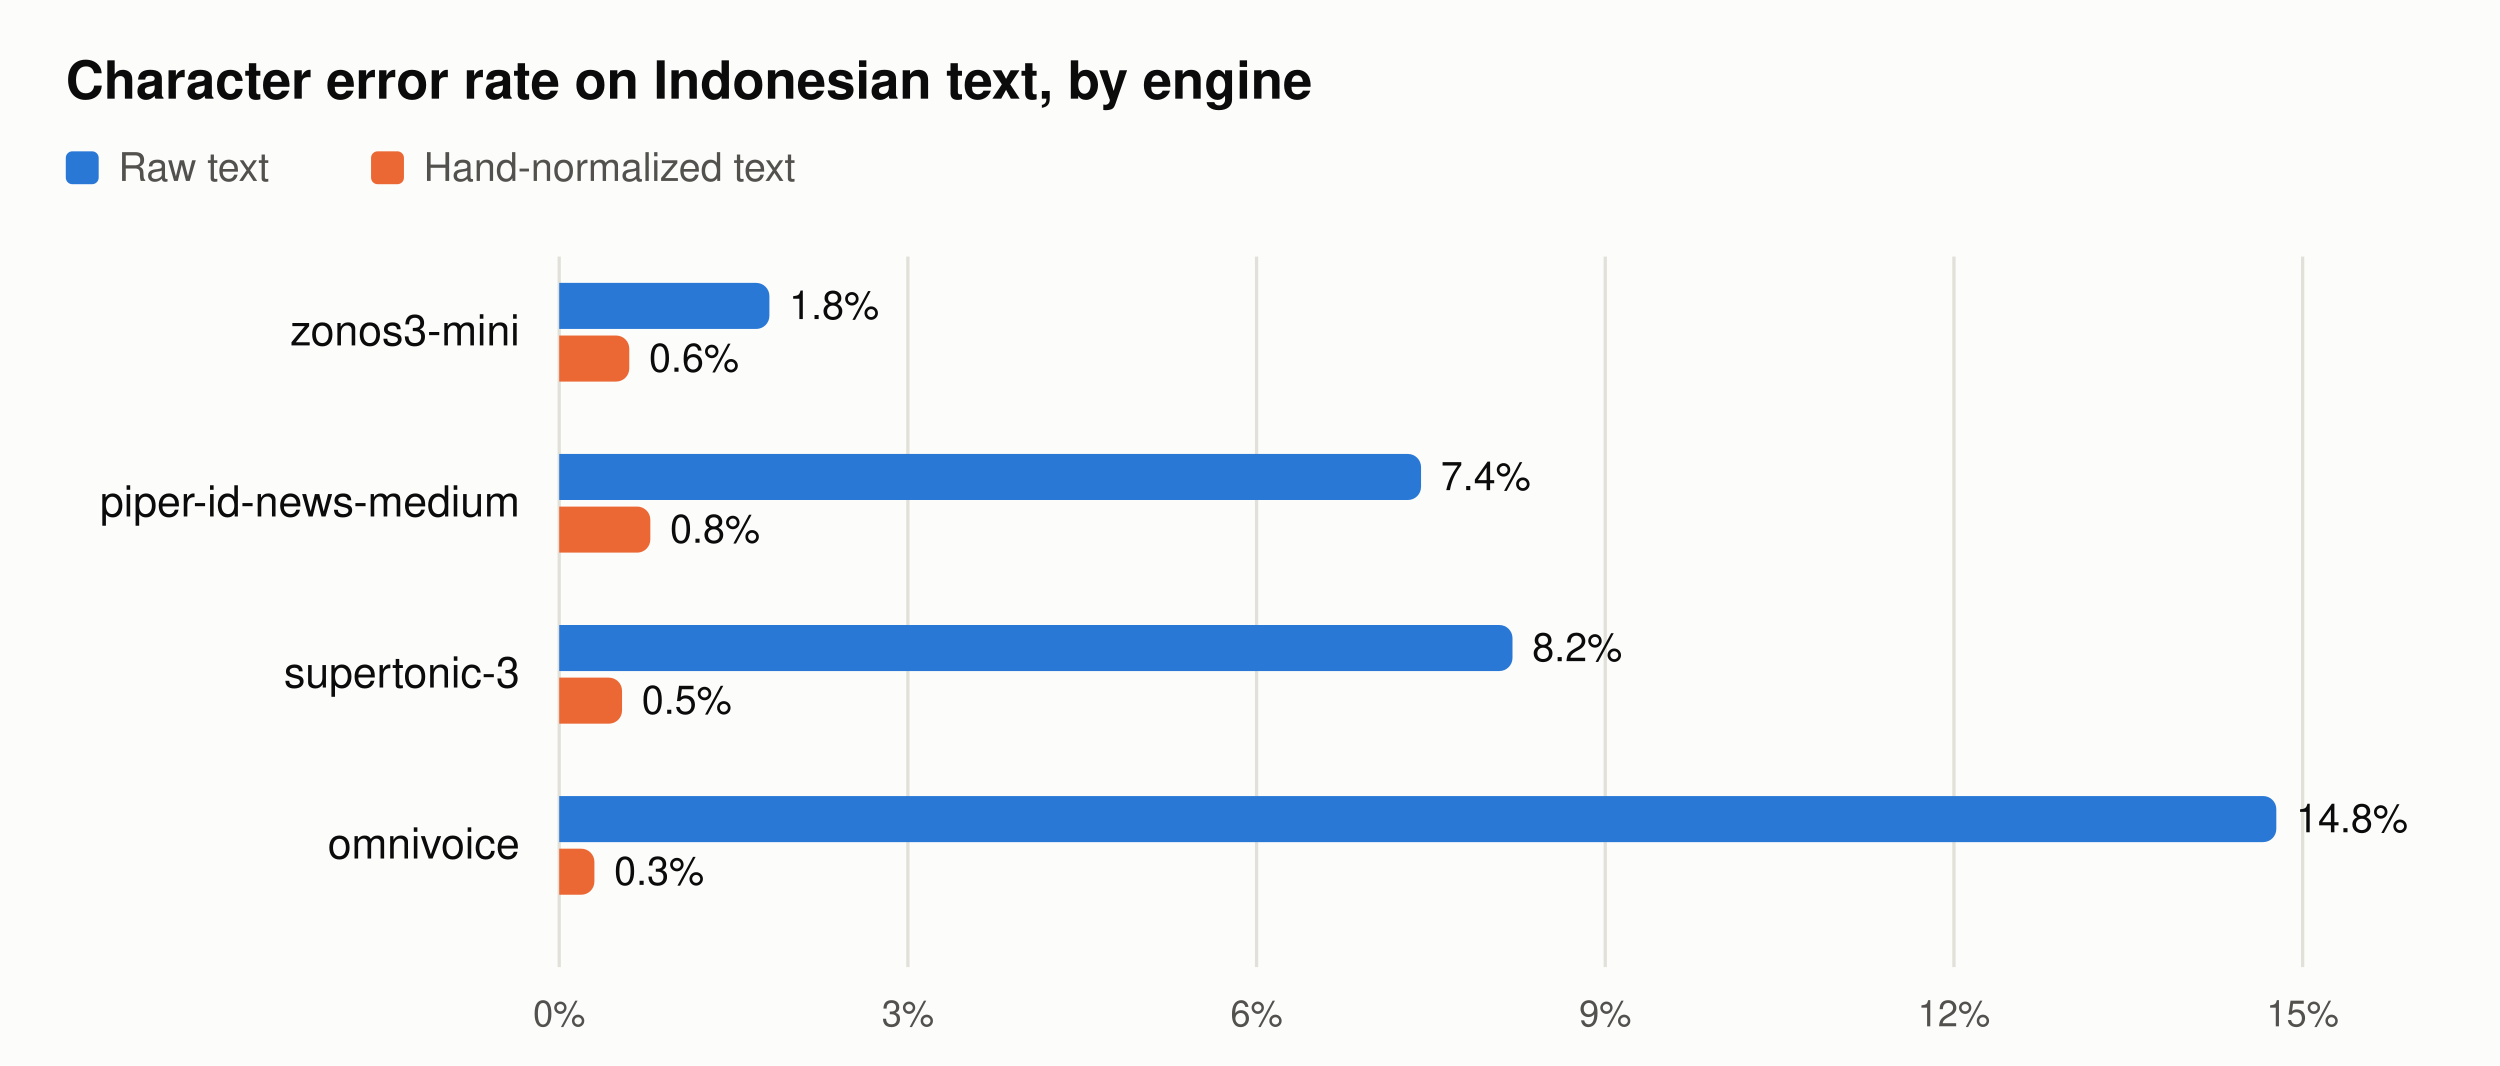
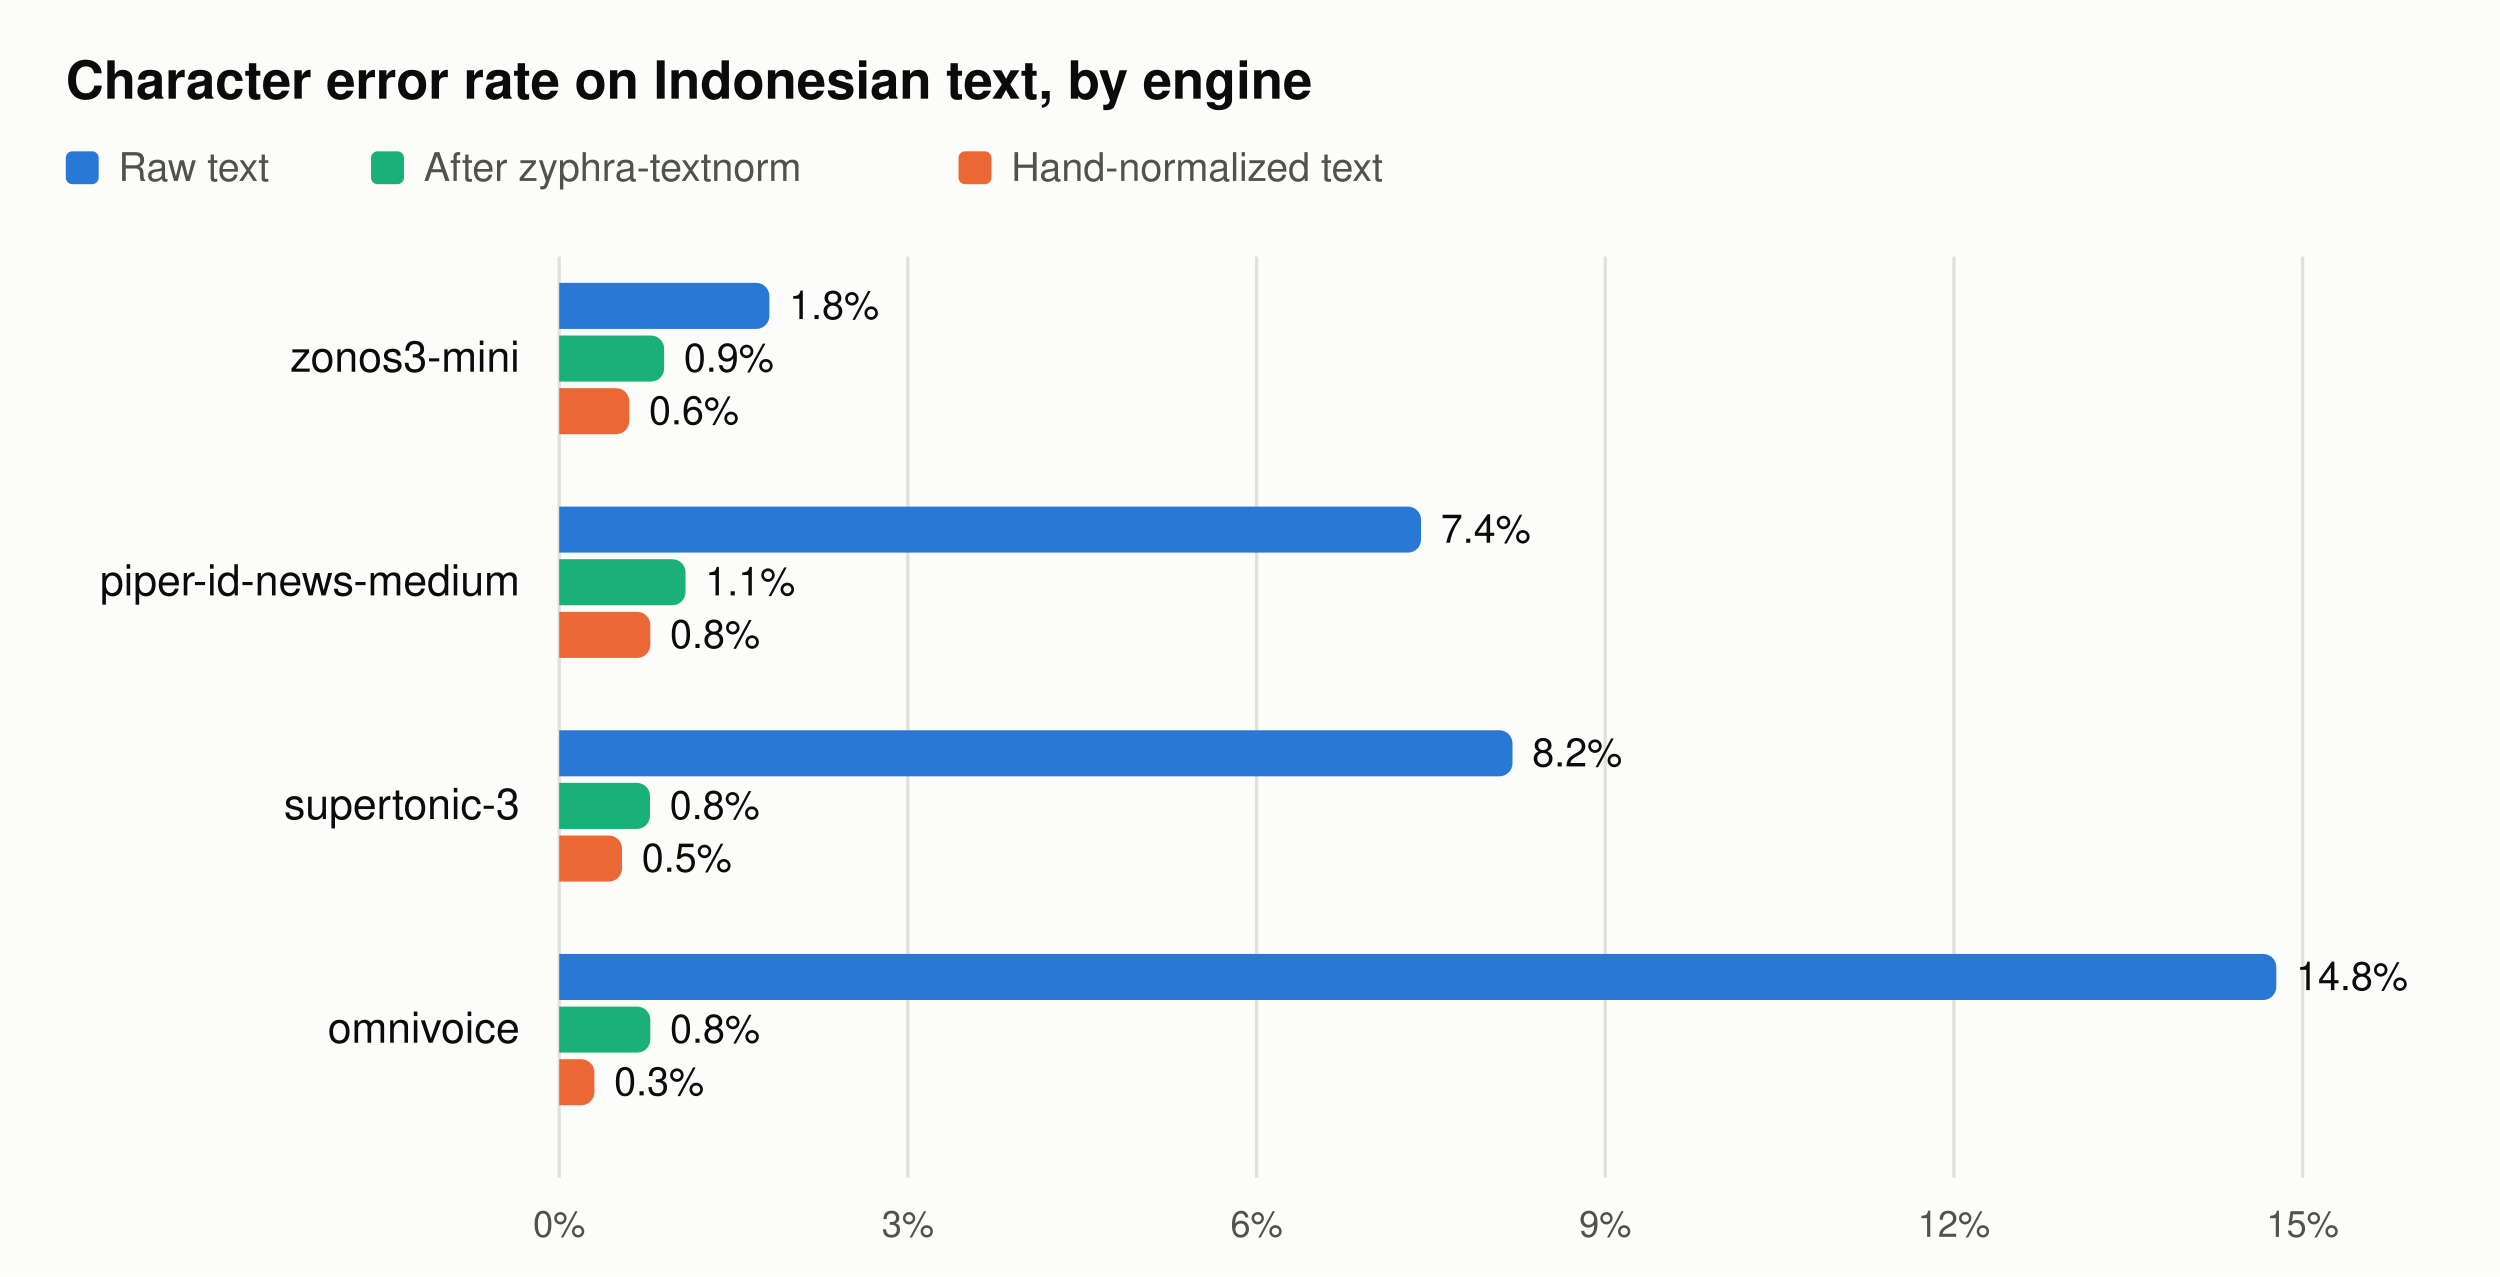
- <svg xmlns="http://www.w3.org/2000/svg" viewBox="0 0 760 324" width="760" height="324" role="img" aria-label="Character error rate per engine on raw and hand-normalized Indonesian text">
-   <rect width="760" height="324" fill="#fcfcfb" />
+ <svg xmlns="http://www.w3.org/2000/svg" viewBox="0 0 760 388" width="760" height="388" role="img" aria-label="Character error rate per engine on raw, zyphra-textnorm and hand-normalized Indonesian text">
+   <rect width="760" height="388" fill="#fcfcfb" />
  <text x="20" y="30" font-family="-apple-system, 'Segoe UI', Helvetica, Arial, sans-serif" font-size="16" font-weight="600" fill="#0b0b0b">Character error rate on Indonesian text, by engine</text>
  <rect x="20" y="46" width="10" height="10" rx="2" fill="#2a78d6" />
  <text x="36" y="55" font-family="-apple-system, 'Segoe UI', Helvetica, Arial, sans-serif" font-size="12" fill="#52514e">Raw text</text>
-   <rect x="112.8" y="46" width="10" height="10" rx="2" fill="#eb6834" />
-   <text x="128.8" y="55" font-family="-apple-system, 'Segoe UI', Helvetica, Arial, sans-serif" font-size="12" fill="#52514e">Hand-normalized text</text>
-   <line x1="170.0" y1="78" x2="170.0" y2="294" stroke="#e1e0d9" stroke-width="1" />
-   <text x="170.0" y="312" font-family="-apple-system, 'Segoe UI', Helvetica, Arial, sans-serif" font-size="11" text-anchor="middle" fill="#52514e">0%</text>
-   <line x1="276.0" y1="78" x2="276.0" y2="294" stroke="#e1e0d9" stroke-width="1" />
-   <text x="276.0" y="312" font-family="-apple-system, 'Segoe UI', Helvetica, Arial, sans-serif" font-size="11" text-anchor="middle" fill="#52514e">3%</text>
-   <line x1="382.0" y1="78" x2="382.0" y2="294" stroke="#e1e0d9" stroke-width="1" />
-   <text x="382.0" y="312" font-family="-apple-system, 'Segoe UI', Helvetica, Arial, sans-serif" font-size="11" text-anchor="middle" fill="#52514e">6%</text>
-   <line x1="488.0" y1="78" x2="488.0" y2="294" stroke="#e1e0d9" stroke-width="1" />
-   <text x="488.0" y="312" font-family="-apple-system, 'Segoe UI', Helvetica, Arial, sans-serif" font-size="11" text-anchor="middle" fill="#52514e">9%</text>
-   <line x1="594.0" y1="78" x2="594.0" y2="294" stroke="#e1e0d9" stroke-width="1" />
-   <text x="594.0" y="312" font-family="-apple-system, 'Segoe UI', Helvetica, Arial, sans-serif" font-size="11" text-anchor="middle" fill="#52514e">12%</text>
-   <line x1="700.0" y1="78" x2="700.0" y2="294" stroke="#e1e0d9" stroke-width="1" />
-   <text x="700.0" y="312" font-family="-apple-system, 'Segoe UI', Helvetica, Arial, sans-serif" font-size="11" text-anchor="middle" fill="#52514e">15%</text>
-   <text x="158" y="105.0" font-family="-apple-system, 'Segoe UI', Helvetica, Arial, sans-serif" font-size="13" text-anchor="end" fill="#0b0b0b">zonos3-mini</text>
+   <rect x="112.8" y="46" width="10" height="10" rx="2" fill="#1baf7a" />
+   <text x="128.8" y="55" font-family="-apple-system, 'Segoe UI', Helvetica, Arial, sans-serif" font-size="12" fill="#52514e">After zyphra-textnorm</text>
+   <rect x="291.4" y="46" width="10" height="10" rx="2" fill="#eb6834" />
+   <text x="307.4" y="55" font-family="-apple-system, 'Segoe UI', Helvetica, Arial, sans-serif" font-size="12" fill="#52514e">Hand-normalized text</text>
+   <line x1="170.0" y1="78" x2="170.0" y2="358" stroke="#e1e0d9" stroke-width="1" />
+   <text x="170.0" y="376" font-family="-apple-system, 'Segoe UI', Helvetica, Arial, sans-serif" font-size="11" text-anchor="middle" fill="#52514e">0%</text>
+   <line x1="276.0" y1="78" x2="276.0" y2="358" stroke="#e1e0d9" stroke-width="1" />
+   <text x="276.0" y="376" font-family="-apple-system, 'Segoe UI', Helvetica, Arial, sans-serif" font-size="11" text-anchor="middle" fill="#52514e">3%</text>
+   <line x1="382.0" y1="78" x2="382.0" y2="358" stroke="#e1e0d9" stroke-width="1" />
+   <text x="382.0" y="376" font-family="-apple-system, 'Segoe UI', Helvetica, Arial, sans-serif" font-size="11" text-anchor="middle" fill="#52514e">6%</text>
+   <line x1="488.0" y1="78" x2="488.0" y2="358" stroke="#e1e0d9" stroke-width="1" />
+   <text x="488.0" y="376" font-family="-apple-system, 'Segoe UI', Helvetica, Arial, sans-serif" font-size="11" text-anchor="middle" fill="#52514e">9%</text>
+   <line x1="594.0" y1="78" x2="594.0" y2="358" stroke="#e1e0d9" stroke-width="1" />
+   <text x="594.0" y="376" font-family="-apple-system, 'Segoe UI', Helvetica, Arial, sans-serif" font-size="11" text-anchor="middle" fill="#52514e">12%</text>
+   <line x1="700.0" y1="78" x2="700.0" y2="358" stroke="#e1e0d9" stroke-width="1" />
+   <text x="700.0" y="376" font-family="-apple-system, 'Segoe UI', Helvetica, Arial, sans-serif" font-size="11" text-anchor="middle" fill="#52514e">15%</text>
+   <text x="158" y="113.0" font-family="-apple-system, 'Segoe UI', Helvetica, Arial, sans-serif" font-size="13" text-anchor="end" fill="#0b0b0b">zonos3-mini</text>
  <path d="M170,86 h59.9 a4.0,4.0 0 0 1 4.0,4.0 v6.0 a4.0,4.0 0 0 1 -4.0,4.0 h-59.9 z" fill="#2a78d6" />
  <text x="239.9" y="97" font-family="-apple-system, 'Segoe UI', Helvetica, Arial, sans-serif" font-size="12" fill="#0b0b0b">1.8%</text>
-   <path d="M170,102 h17.3 a4.0,4.0 0 0 1 4.0,4.0 v6.0 a4.0,4.0 0 0 1 -4.0,4.0 h-17.3 z" fill="#eb6834" />
-   <text x="197.3" y="113" font-family="-apple-system, 'Segoe UI', Helvetica, Arial, sans-serif" font-size="12" fill="#0b0b0b">0.6%</text>
-   <text x="158" y="157.0" font-family="-apple-system, 'Segoe UI', Helvetica, Arial, sans-serif" font-size="13" text-anchor="end" fill="#0b0b0b">piper-id-news-medium</text>
-   <path d="M170,138 h258.0 a4.0,4.0 0 0 1 4.0,4.0 v6.0 a4.0,4.0 0 0 1 -4.0,4.0 h-258.0 z" fill="#2a78d6" />
-   <text x="438.0" y="149" font-family="-apple-system, 'Segoe UI', Helvetica, Arial, sans-serif" font-size="12" fill="#0b0b0b">7.4%</text>
-   <path d="M170,154 h23.7 a4.0,4.0 0 0 1 4.0,4.0 v6.0 a4.0,4.0 0 0 1 -4.0,4.0 h-23.7 z" fill="#eb6834" />
-   <text x="203.7" y="165" font-family="-apple-system, 'Segoe UI', Helvetica, Arial, sans-serif" font-size="12" fill="#0b0b0b">0.8%</text>
-   <text x="158" y="209.0" font-family="-apple-system, 'Segoe UI', Helvetica, Arial, sans-serif" font-size="13" text-anchor="end" fill="#0b0b0b">supertonic-3</text>
-   <path d="M170,190 h285.8 a4.0,4.0 0 0 1 4.0,4.0 v6.0 a4.0,4.0 0 0 1 -4.0,4.0 h-285.8 z" fill="#2a78d6" />
-   <text x="465.8" y="201" font-family="-apple-system, 'Segoe UI', Helvetica, Arial, sans-serif" font-size="12" fill="#0b0b0b">8.2%</text>
-   <path d="M170,206 h15.1 a4.0,4.0 0 0 1 4.0,4.0 v6.0 a4.0,4.0 0 0 1 -4.0,4.0 h-15.1 z" fill="#eb6834" />
-   <text x="195.1" y="217" font-family="-apple-system, 'Segoe UI', Helvetica, Arial, sans-serif" font-size="12" fill="#0b0b0b">0.5%</text>
-   <text x="158" y="261.0" font-family="-apple-system, 'Segoe UI', Helvetica, Arial, sans-serif" font-size="13" text-anchor="end" fill="#0b0b0b">omnivoice</text>
-   <path d="M170,242 h518.0 a4.0,4.0 0 0 1 4.0,4.0 v6.0 a4.0,4.0 0 0 1 -4.0,4.0 h-518.0 z" fill="#2a78d6" />
-   <text x="698.0" y="253" font-family="-apple-system, 'Segoe UI', Helvetica, Arial, sans-serif" font-size="12" fill="#0b0b0b">14.8%</text>
-   <path d="M170,258 h6.7 a4.0,4.0 0 0 1 4.0,4.0 v6.0 a4.0,4.0 0 0 1 -4.0,4.0 h-6.7 z" fill="#eb6834" />
-   <text x="186.7" y="269" font-family="-apple-system, 'Segoe UI', Helvetica, Arial, sans-serif" font-size="12" fill="#0b0b0b">0.3%</text>
+   <path d="M170,102 h27.9 a4.0,4.0 0 0 1 4.0,4.0 v6.0 a4.0,4.0 0 0 1 -4.0,4.0 h-27.9 z" fill="#1baf7a" />
+   <text x="207.9" y="113" font-family="-apple-system, 'Segoe UI', Helvetica, Arial, sans-serif" font-size="12" fill="#0b0b0b">0.9%</text>
+   <path d="M170,118 h17.3 a4.0,4.0 0 0 1 4.0,4.0 v6.0 a4.0,4.0 0 0 1 -4.0,4.0 h-17.3 z" fill="#eb6834" />
+   <text x="197.3" y="129" font-family="-apple-system, 'Segoe UI', Helvetica, Arial, sans-serif" font-size="12" fill="#0b0b0b">0.6%</text>
+   <text x="158" y="181.0" font-family="-apple-system, 'Segoe UI', Helvetica, Arial, sans-serif" font-size="13" text-anchor="end" fill="#0b0b0b">piper-id-news-medium</text>
+   <path d="M170,154 h258.0 a4.0,4.0 0 0 1 4.0,4.0 v6.0 a4.0,4.0 0 0 1 -4.0,4.0 h-258.0 z" fill="#2a78d6" />
+   <text x="438.0" y="165" font-family="-apple-system, 'Segoe UI', Helvetica, Arial, sans-serif" font-size="12" fill="#0b0b0b">7.4%</text>
+   <path d="M170,170 h34.4 a4.0,4.0 0 0 1 4.0,4.0 v6.0 a4.0,4.0 0 0 1 -4.0,4.0 h-34.4 z" fill="#1baf7a" />
+   <text x="214.4" y="181" font-family="-apple-system, 'Segoe UI', Helvetica, Arial, sans-serif" font-size="12" fill="#0b0b0b">1.1%</text>
+   <path d="M170,186 h23.7 a4.0,4.0 0 0 1 4.0,4.0 v6.0 a4.0,4.0 0 0 1 -4.0,4.0 h-23.7 z" fill="#eb6834" />
+   <text x="203.7" y="197" font-family="-apple-system, 'Segoe UI', Helvetica, Arial, sans-serif" font-size="12" fill="#0b0b0b">0.8%</text>
+   <text x="158" y="249.0" font-family="-apple-system, 'Segoe UI', Helvetica, Arial, sans-serif" font-size="13" text-anchor="end" fill="#0b0b0b">supertonic-3</text>
+   <path d="M170,222 h285.8 a4.0,4.0 0 0 1 4.0,4.0 v6.0 a4.0,4.0 0 0 1 -4.0,4.0 h-285.8 z" fill="#2a78d6" />
+   <text x="465.8" y="233" font-family="-apple-system, 'Segoe UI', Helvetica, Arial, sans-serif" font-size="12" fill="#0b0b0b">8.2%</text>
+   <path d="M170,238 h23.6 a4.0,4.0 0 0 1 4.0,4.0 v6.0 a4.0,4.0 0 0 1 -4.0,4.0 h-23.6 z" fill="#1baf7a" />
+   <text x="203.6" y="249" font-family="-apple-system, 'Segoe UI', Helvetica, Arial, sans-serif" font-size="12" fill="#0b0b0b">0.8%</text>
+   <path d="M170,254 h15.1 a4.0,4.0 0 0 1 4.0,4.0 v6.0 a4.0,4.0 0 0 1 -4.0,4.0 h-15.1 z" fill="#eb6834" />
+   <text x="195.1" y="265" font-family="-apple-system, 'Segoe UI', Helvetica, Arial, sans-serif" font-size="12" fill="#0b0b0b">0.5%</text>
+   <text x="158" y="317.0" font-family="-apple-system, 'Segoe UI', Helvetica, Arial, sans-serif" font-size="13" text-anchor="end" fill="#0b0b0b">omnivoice</text>
+   <path d="M170,290 h518.0 a4.0,4.0 0 0 1 4.0,4.0 v6.0 a4.0,4.0 0 0 1 -4.0,4.0 h-518.0 z" fill="#2a78d6" />
+   <text x="698.0" y="301" font-family="-apple-system, 'Segoe UI', Helvetica, Arial, sans-serif" font-size="12" fill="#0b0b0b">14.8%</text>
+   <path d="M170,306 h23.7 a4.0,4.0 0 0 1 4.0,4.0 v6.0 a4.0,4.0 0 0 1 -4.0,4.0 h-23.7 z" fill="#1baf7a" />
+   <text x="203.7" y="317" font-family="-apple-system, 'Segoe UI', Helvetica, Arial, sans-serif" font-size="12" fill="#0b0b0b">0.8%</text>
+   <path d="M170,322 h6.7 a4.0,4.0 0 0 1 4.0,4.0 v6.0 a4.0,4.0 0 0 1 -4.0,4.0 h-6.7 z" fill="#eb6834" />
+   <text x="186.7" y="333" font-family="-apple-system, 'Segoe UI', Helvetica, Arial, sans-serif" font-size="12" fill="#0b0b0b">0.3%</text>
</svg>
